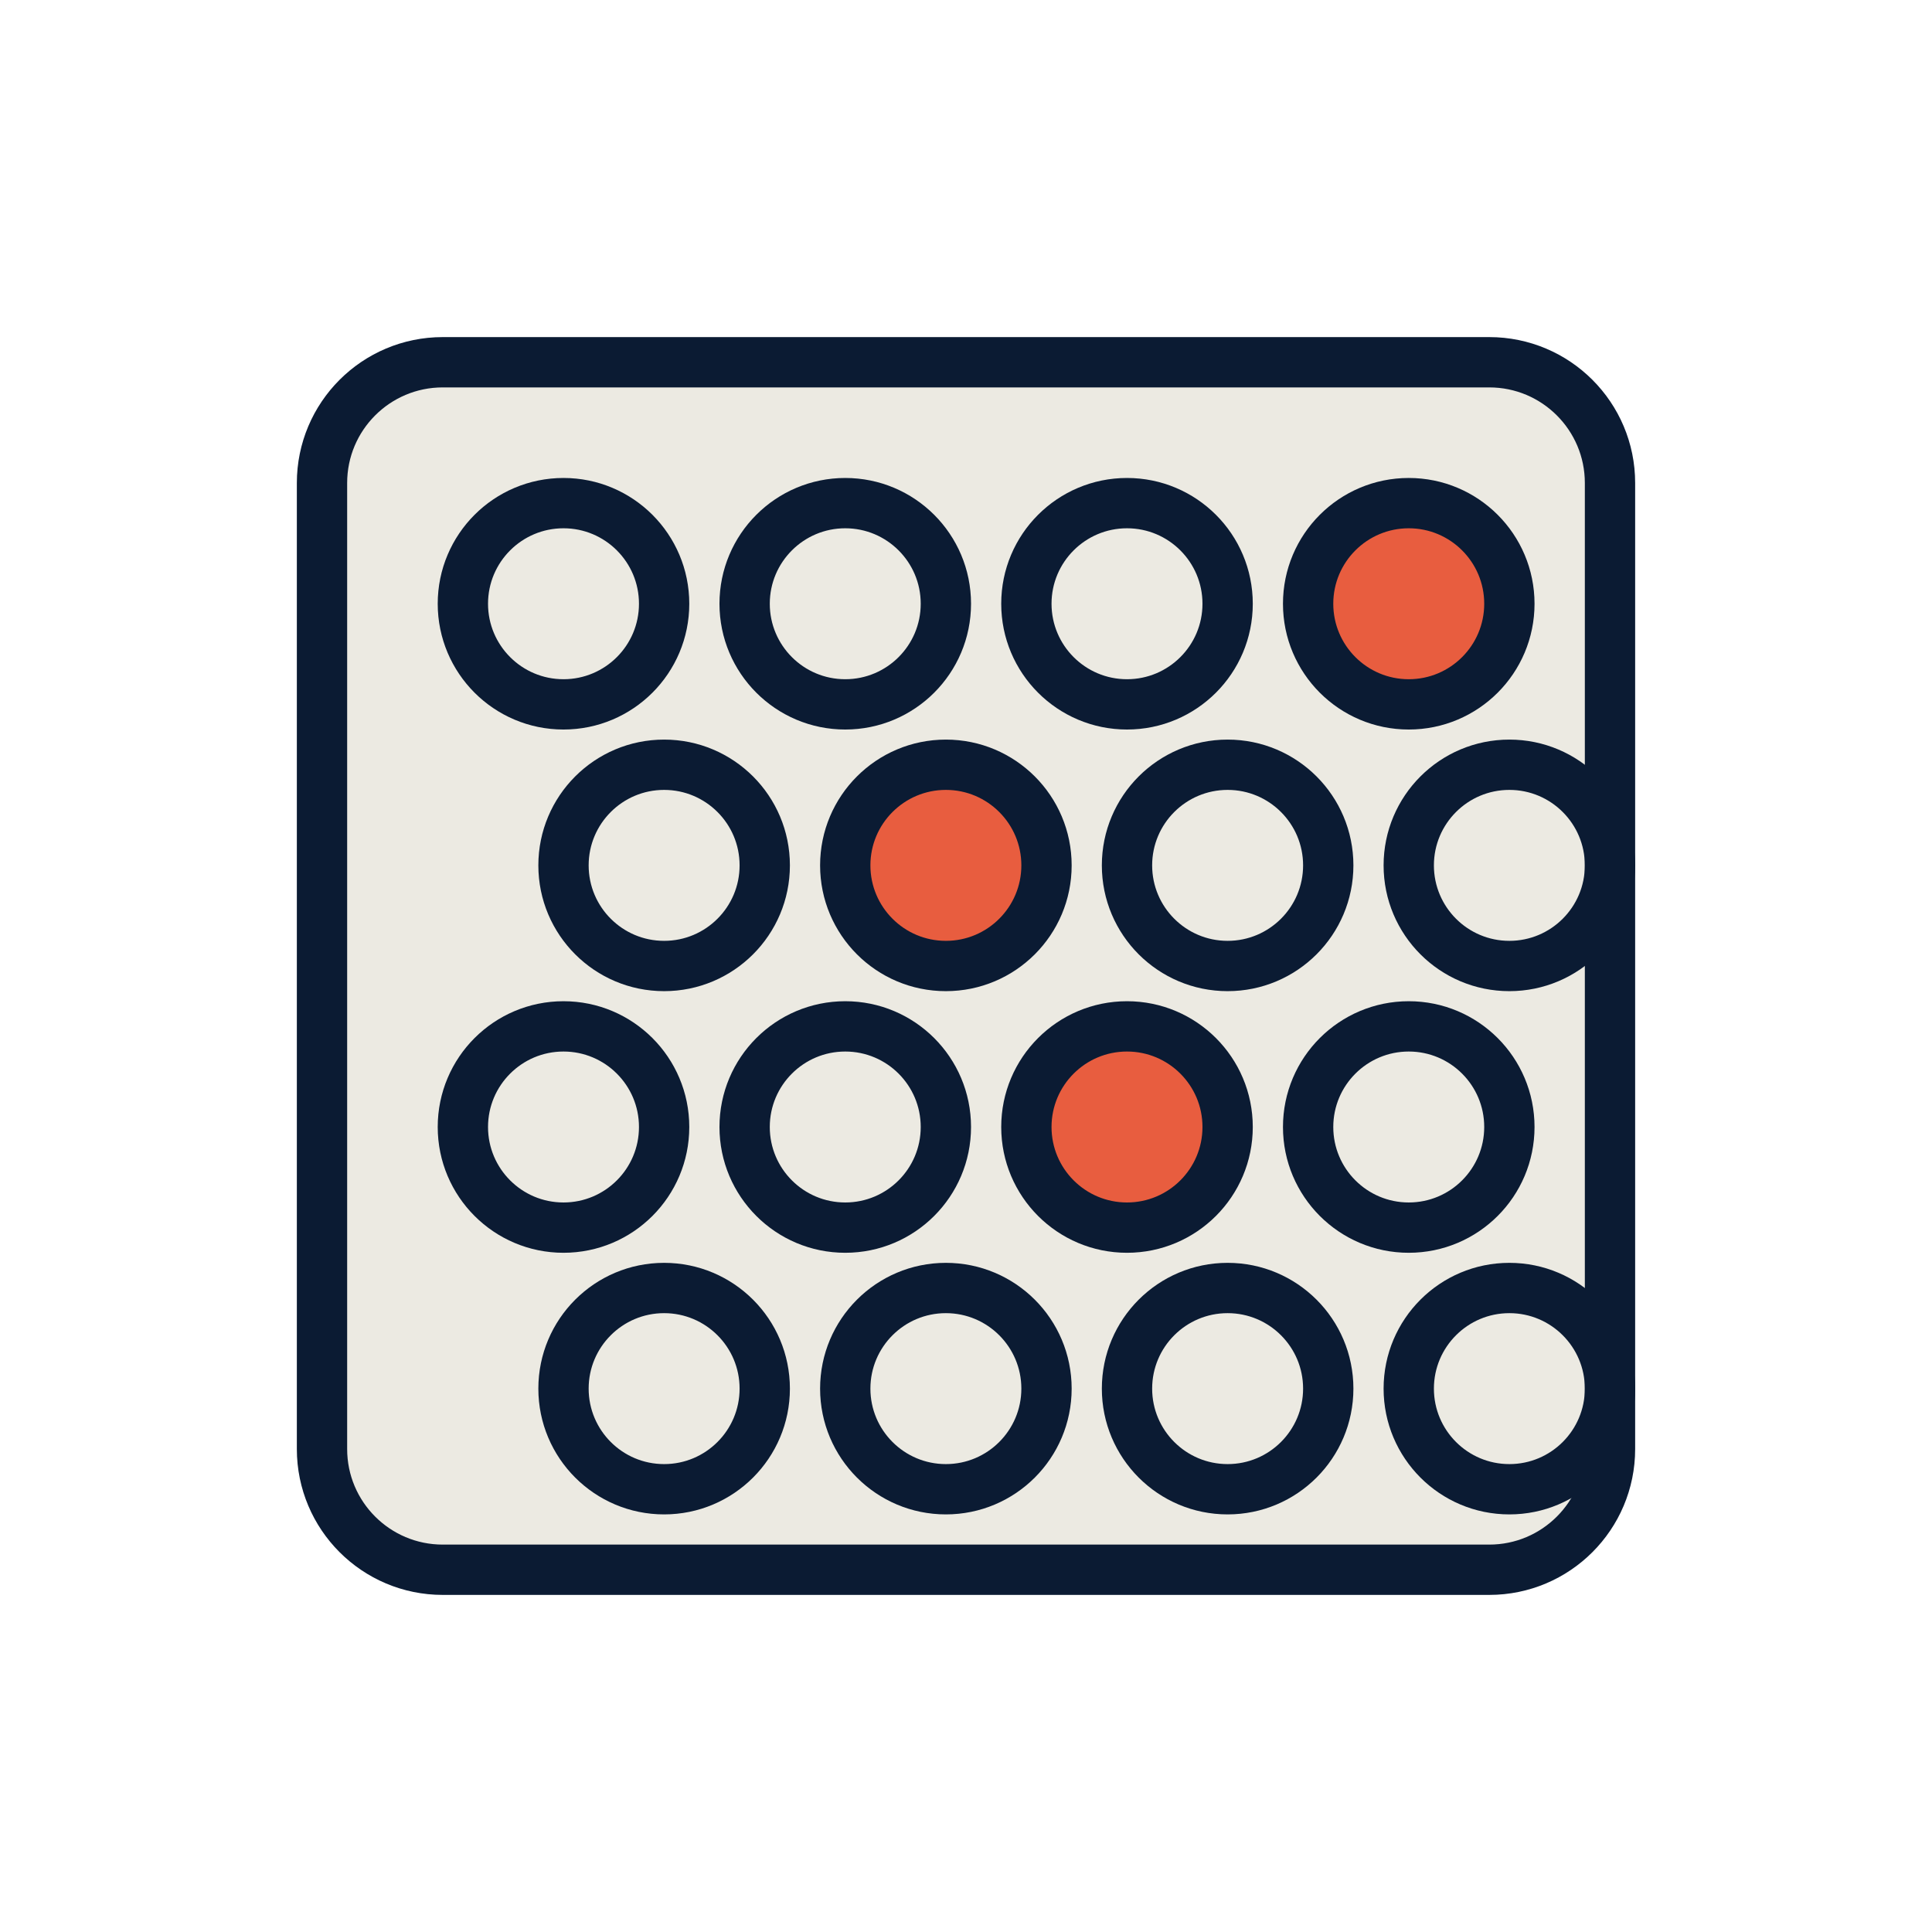
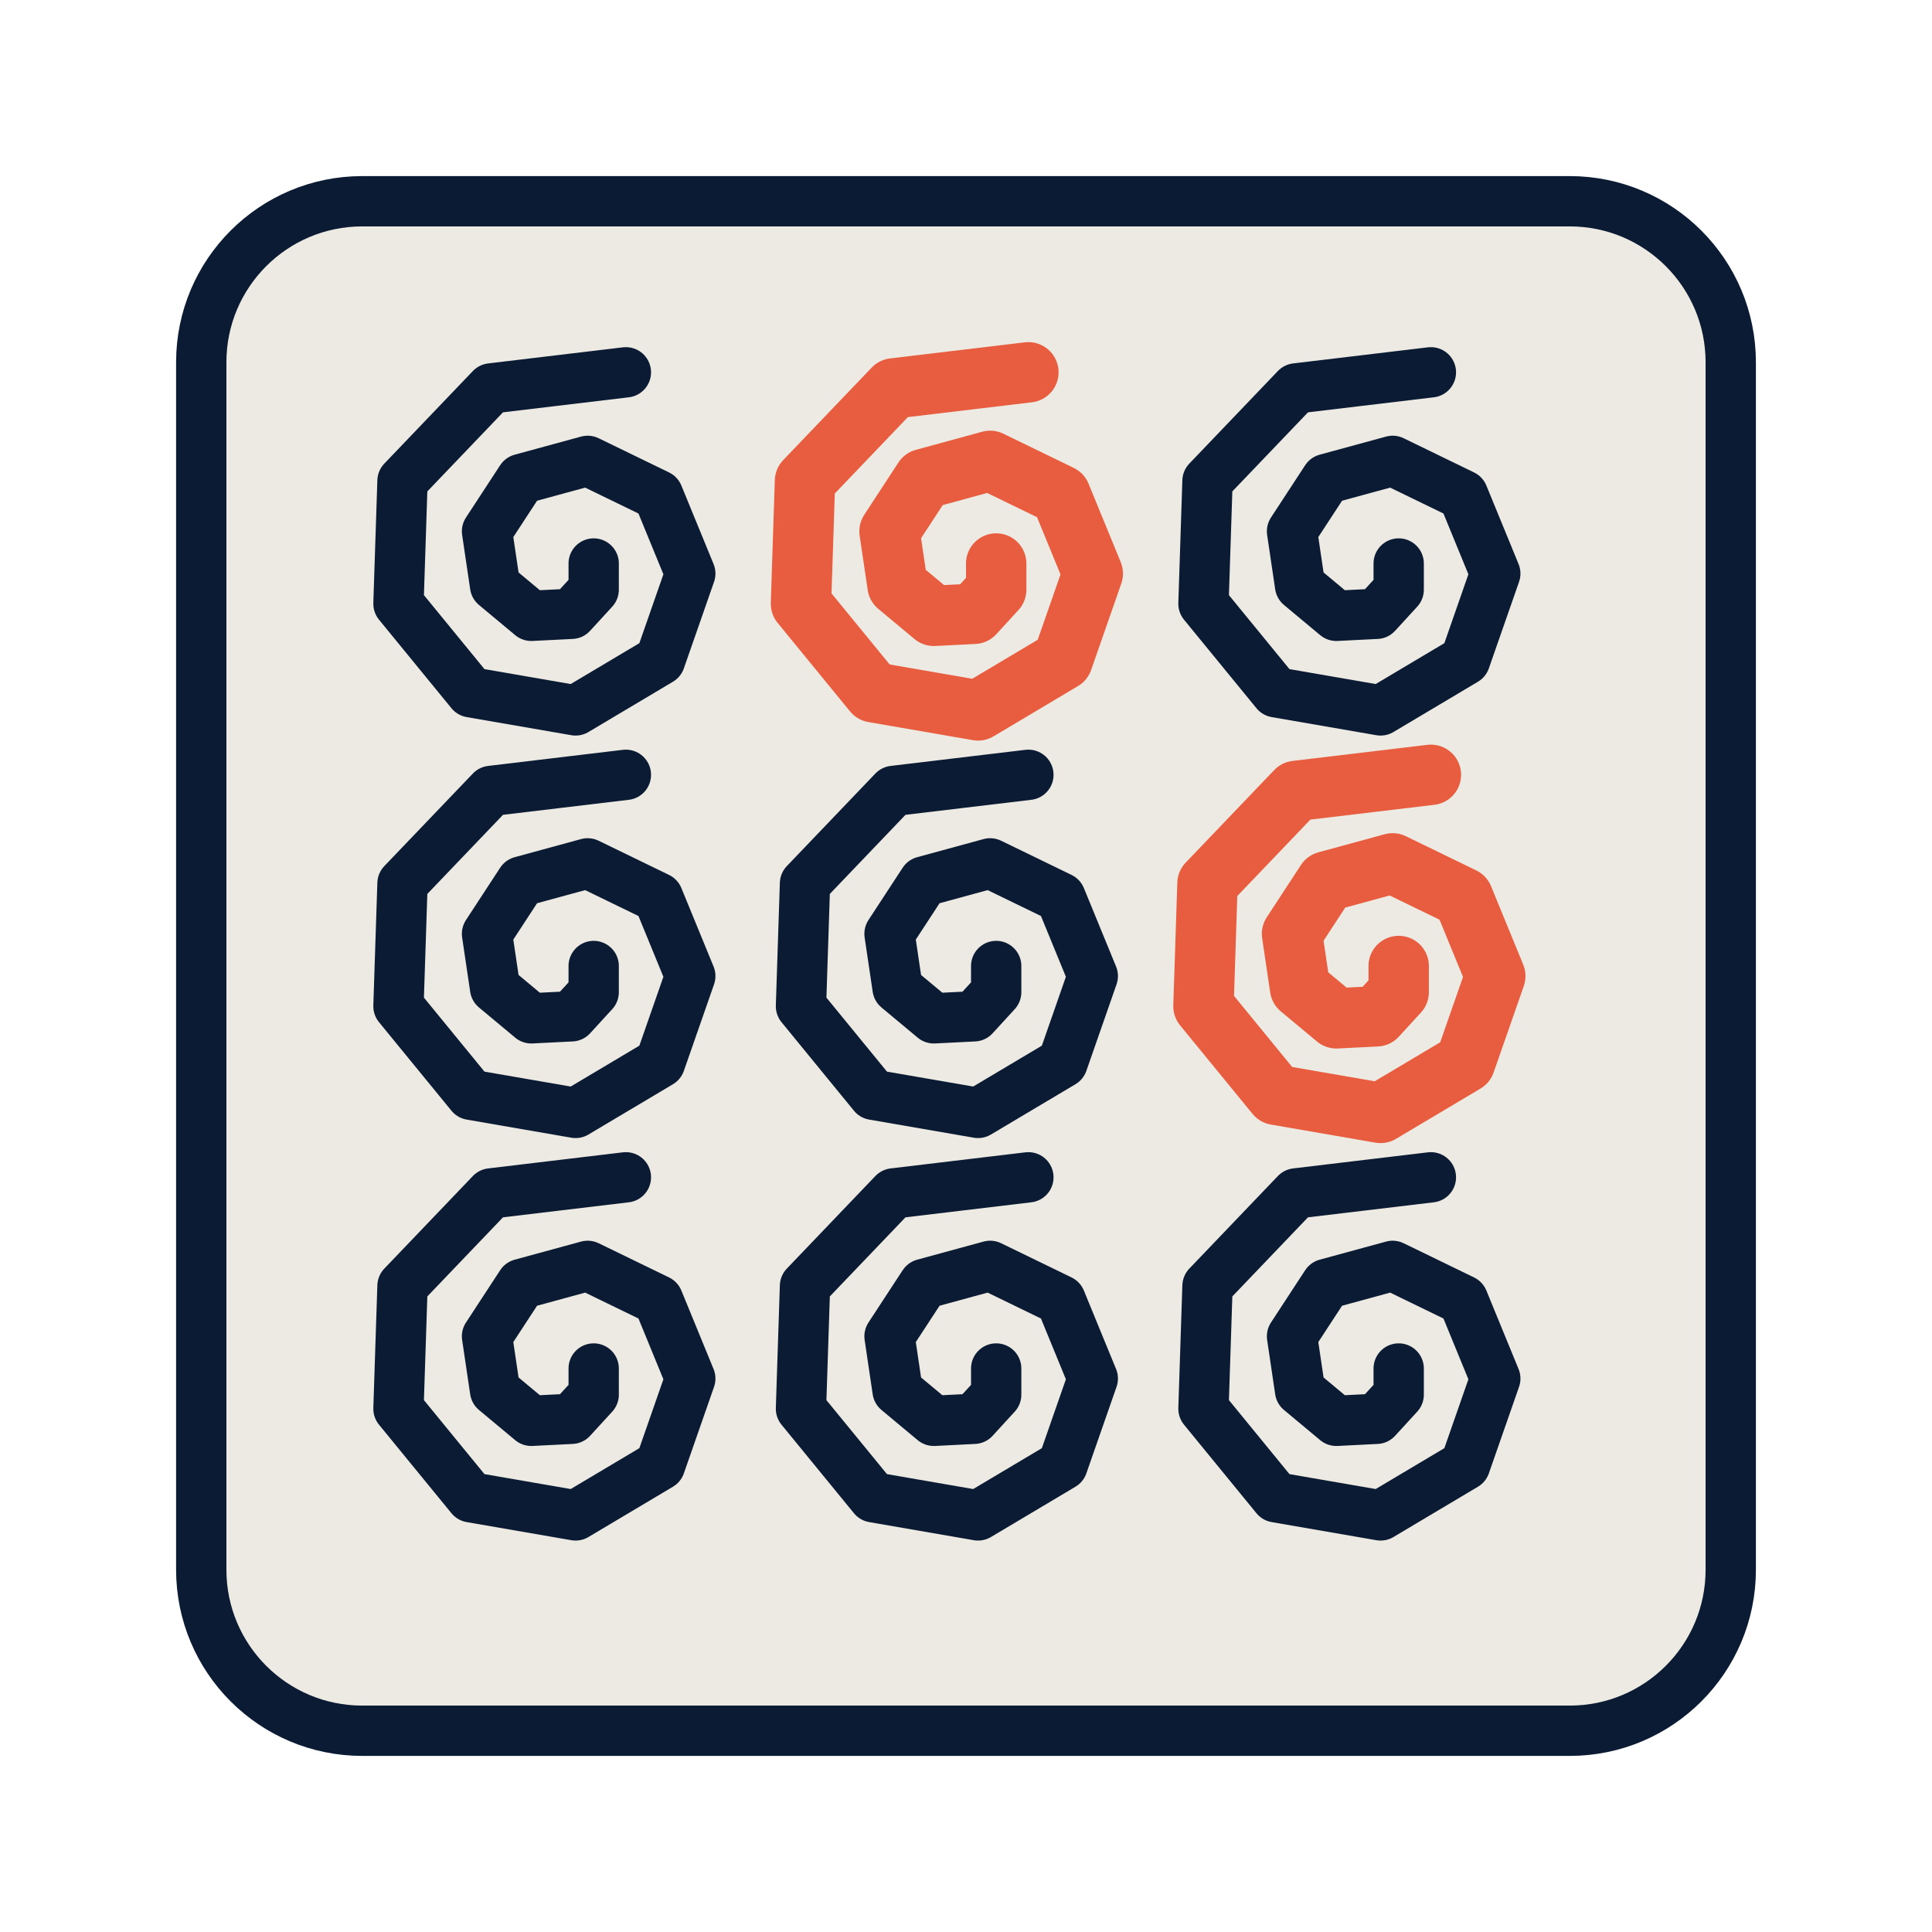
<svg xmlns="http://www.w3.org/2000/svg" viewBox="0 0 96 96" fill="none" stroke="#0B1B33" stroke-width="2.5" stroke-linecap="round" stroke-linejoin="round">
-   <rect x="16" y="18" width="64" height="60" rx="6" fill="#ECEAE2" />
-   <path d="M23 30a5 5 0 1 0 10 0a5 5 0 1 0 -10 0M37 30a5 5 0 1 0 10 0a5 5 0 1 0 -10 0M51 30a5 5 0 1 0 10 0a5 5 0 1 0 -10 0M28 43a5 5 0 1 0 10 0a5 5 0 1 0 -10 0M56 43a5 5 0 1 0 10 0a5 5 0 1 0 -10 0M70 43a5 5 0 1 0 10 0a5 5 0 1 0 -10 0M23 56a5 5 0 1 0 10 0a5 5 0 1 0 -10 0M37 56a5 5 0 1 0 10 0a5 5 0 1 0 -10 0M65 56a5 5 0 1 0 10 0a5 5 0 1 0 -10 0M28 69a5 5 0 1 0 10 0a5 5 0 1 0 -10 0M42 69a5 5 0 1 0 10 0a5 5 0 1 0 -10 0M56 69a5 5 0 1 0 10 0a5 5 0 1 0 -10 0M70 69a5 5 0 1 0 10 0a5 5 0 1 0 -10 0" />
-   <path d="M65 30a5 5 0 1 0 10 0a5 5 0 1 0 -10 0M42 43a5 5 0 1 0 10 0a5 5 0 1 0 -10 0M51 56a5 5 0 1 0 10 0a5 5 0 1 0 -10 0" fill="#E85D3F" />
+   <rect x="10" y="10" width="76" height="76" rx="8" fill="#ECEAE2" />
+   <path d="M29.5 28L29.5 29.3L28.4 30.5L26.4 30.6L24.6 29.1L24.2 26.4L25.9 23.8L29.2 22.9L32.7 24.6L34.3 28.5L32.8 32.8L28.6 35.3L23.4 34.4L19.8 30L20 23.9L24.4 19.3L31.1 18.5M69.5 28L69.5 29.3L68.4 30.5L66.4 30.6L64.6 29.1L64.2 26.4L65.9 23.8L69.2 22.9L72.7 24.6L74.3 28.5L72.8 32.8L68.6 35.3L63.4 34.4L59.8 30L60 23.9L64.4 19.3L71.1 18.5M29.5 48L29.5 49.3L28.4 50.5L26.4 50.6L24.6 49.1L24.2 46.4L25.9 43.8L29.2 42.9L32.7 44.6L34.3 48.5L32.8 52.8L28.6 55.3L23.4 54.4L19.8 50L20 43.9L24.4 39.3L31.1 38.5M49.5 48L49.5 49.3L48.4 50.5L46.4 50.6L44.6 49.1L44.2 46.4L45.9 43.8L49.2 42.9L52.7 44.6L54.3 48.5L52.8 52.8L48.6 55.3L43.4 54.4L39.8 50L40 43.9L44.4 39.3L51.1 38.5M29.5 68L29.5 69.3L28.4 70.5L26.4 70.6L24.6 69.1L24.2 66.4L25.9 63.8L29.2 62.9L32.7 64.6L34.3 68.5L32.8 72.8L28.6 75.3L23.4 74.4L19.8 70L20 63.9L24.4 59.3L31.1 58.5M49.5 68L49.5 69.3L48.4 70.5L46.4 70.6L44.6 69.1L44.2 66.4L45.9 63.8L49.2 62.9L52.7 64.6L54.3 68.5L52.8 72.8L48.6 75.3L43.4 74.4L39.8 70L40 63.9L44.4 59.3L51.1 58.5M69.5 68L69.5 69.3L68.4 70.5L66.4 70.6L64.6 69.1L64.2 66.4L65.9 63.8L69.2 62.9L72.7 64.6L74.3 68.5L72.8 72.8L68.6 75.3L63.4 74.4L59.8 70L60 63.9L64.4 59.3L71.1 58.5" />
+   <path d="M49.5 28L49.5 29.3L48.4 30.5L46.4 30.6L44.6 29.1L44.2 26.4L45.9 23.8L49.2 22.9L52.7 24.6L54.3 28.5L52.8 32.8L48.6 35.3L43.4 34.4L39.8 30L40 23.9L44.4 19.3L51.1 18.5M69.5 48L69.5 49.3L68.4 50.5L66.4 50.6L64.6 49.1L64.2 46.4L65.9 43.8L69.2 42.9L72.7 44.6L74.3 48.5L72.8 52.8L68.6 55.3L63.4 54.4L59.8 50L60 43.9L64.4 39.3L71.1 38.5" stroke="#E85D3F" stroke-width="3" />
</svg>
